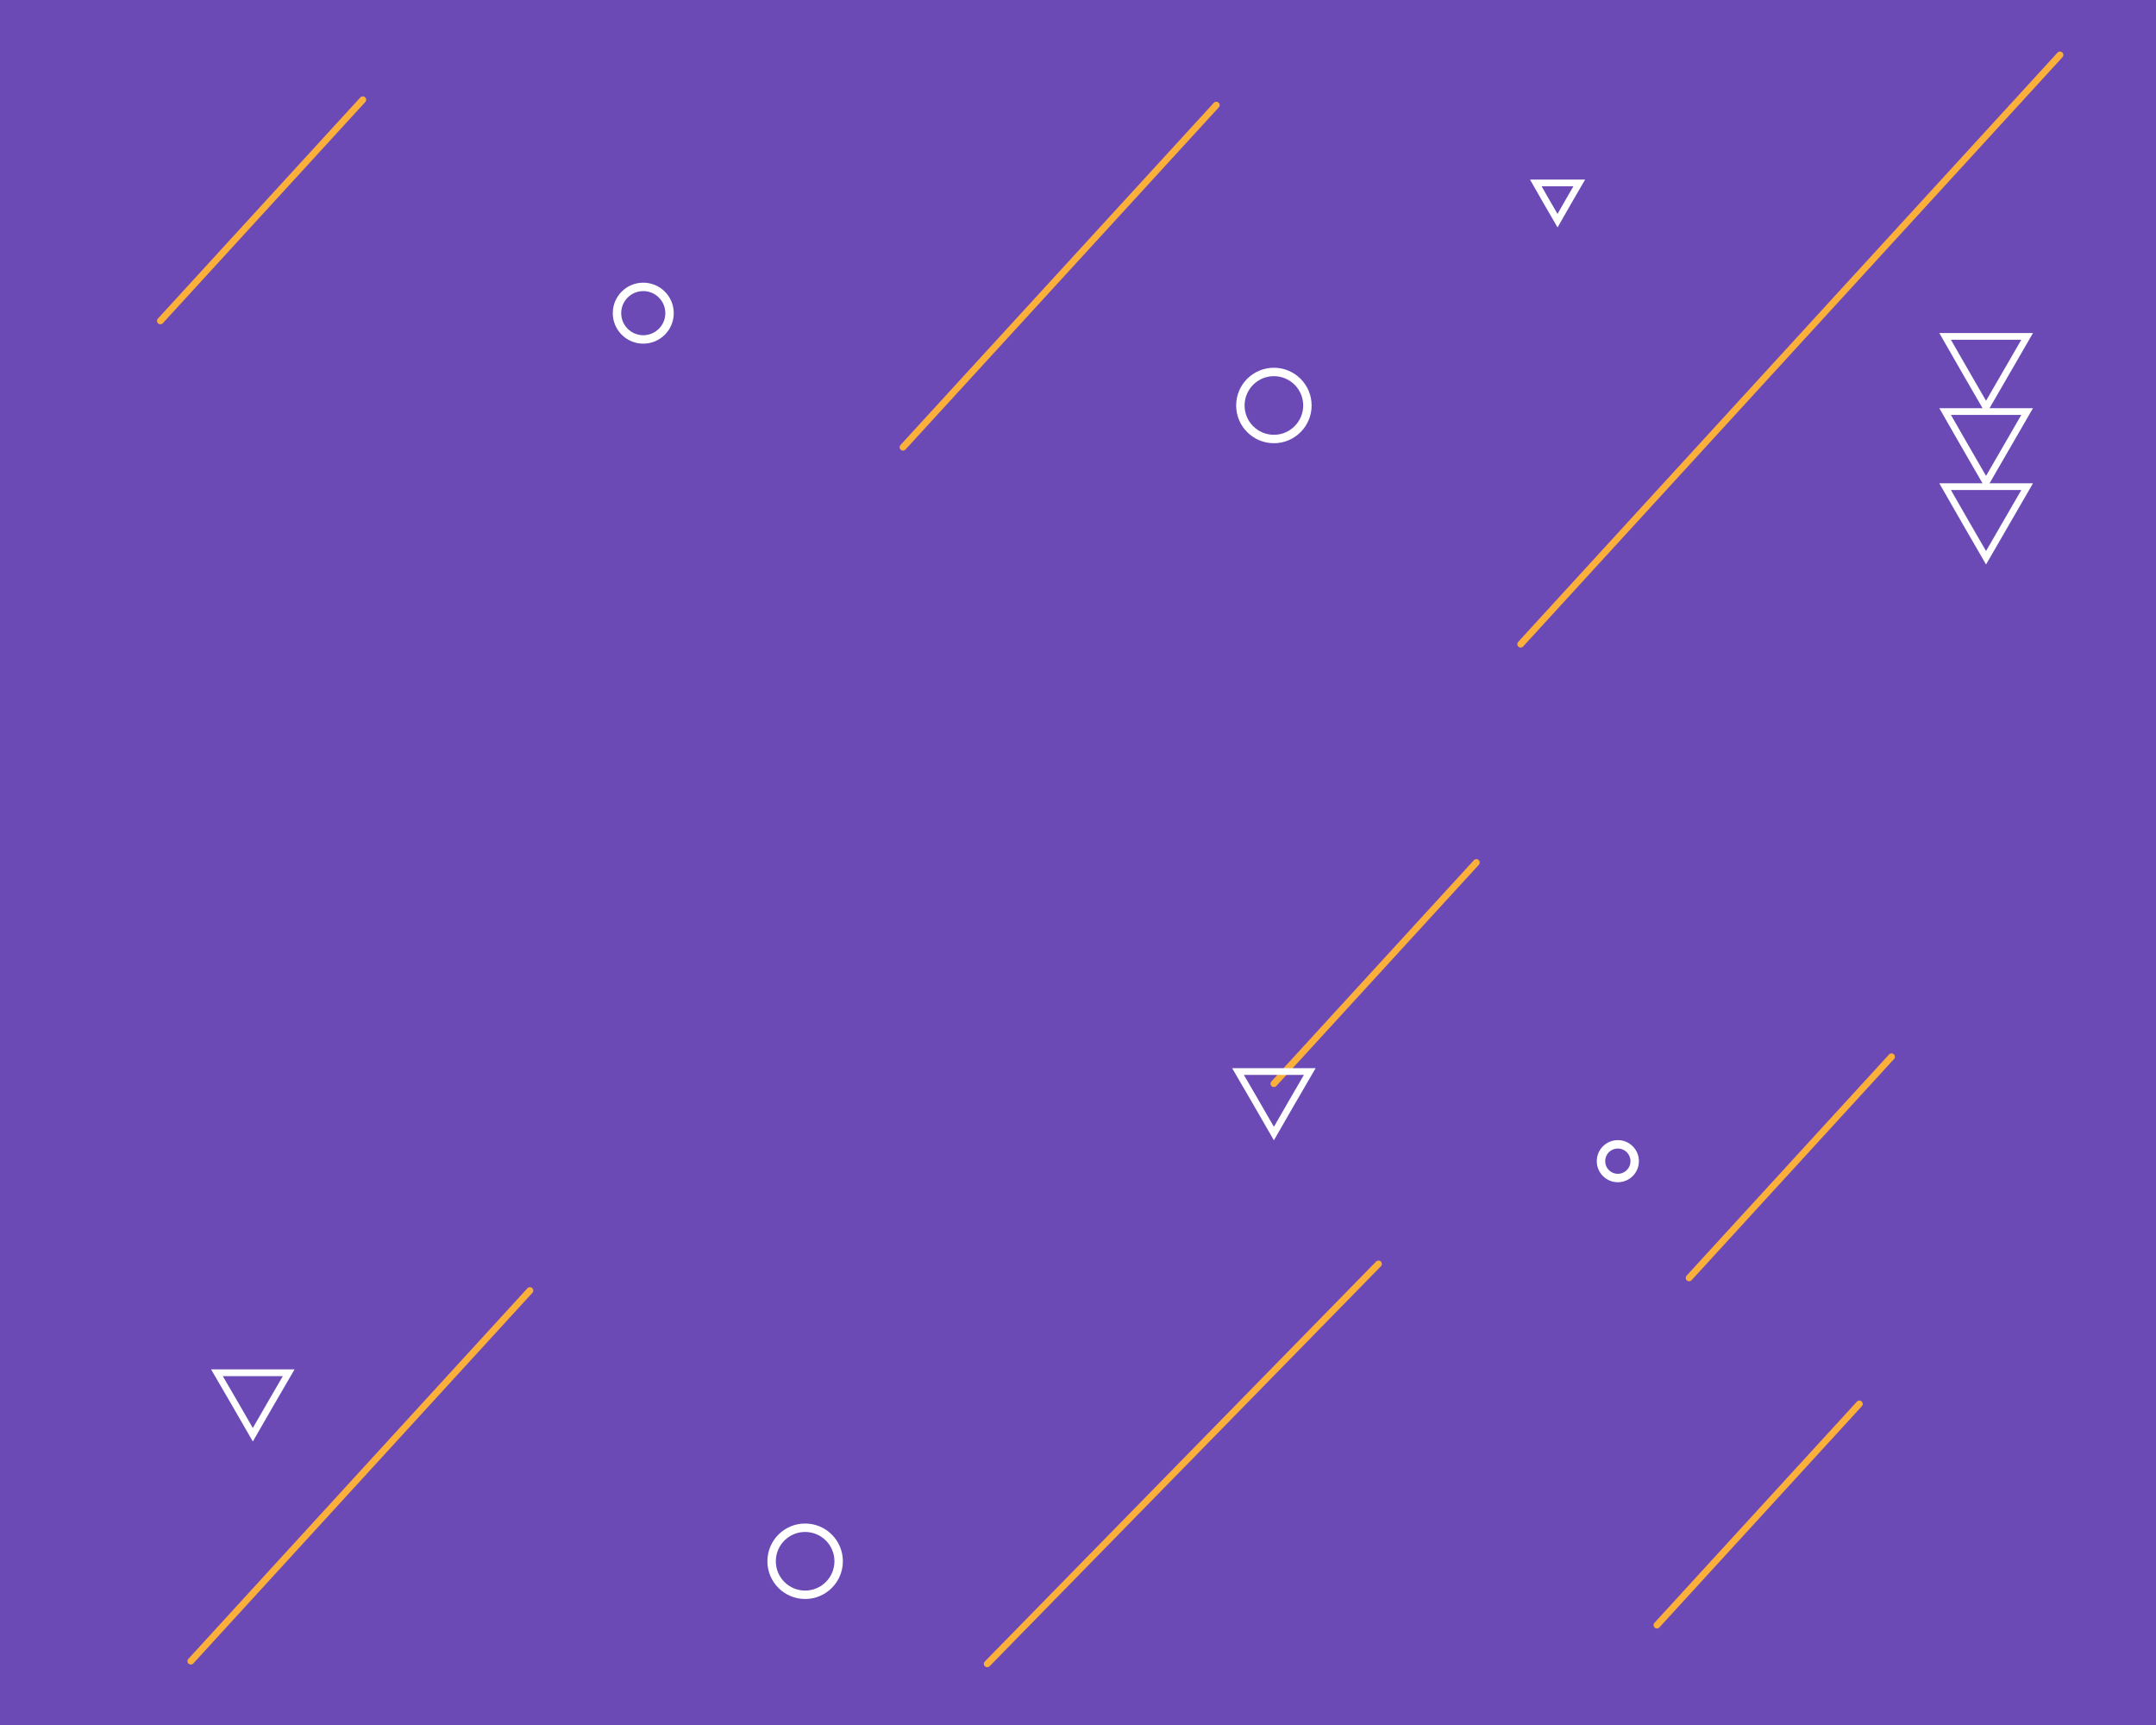
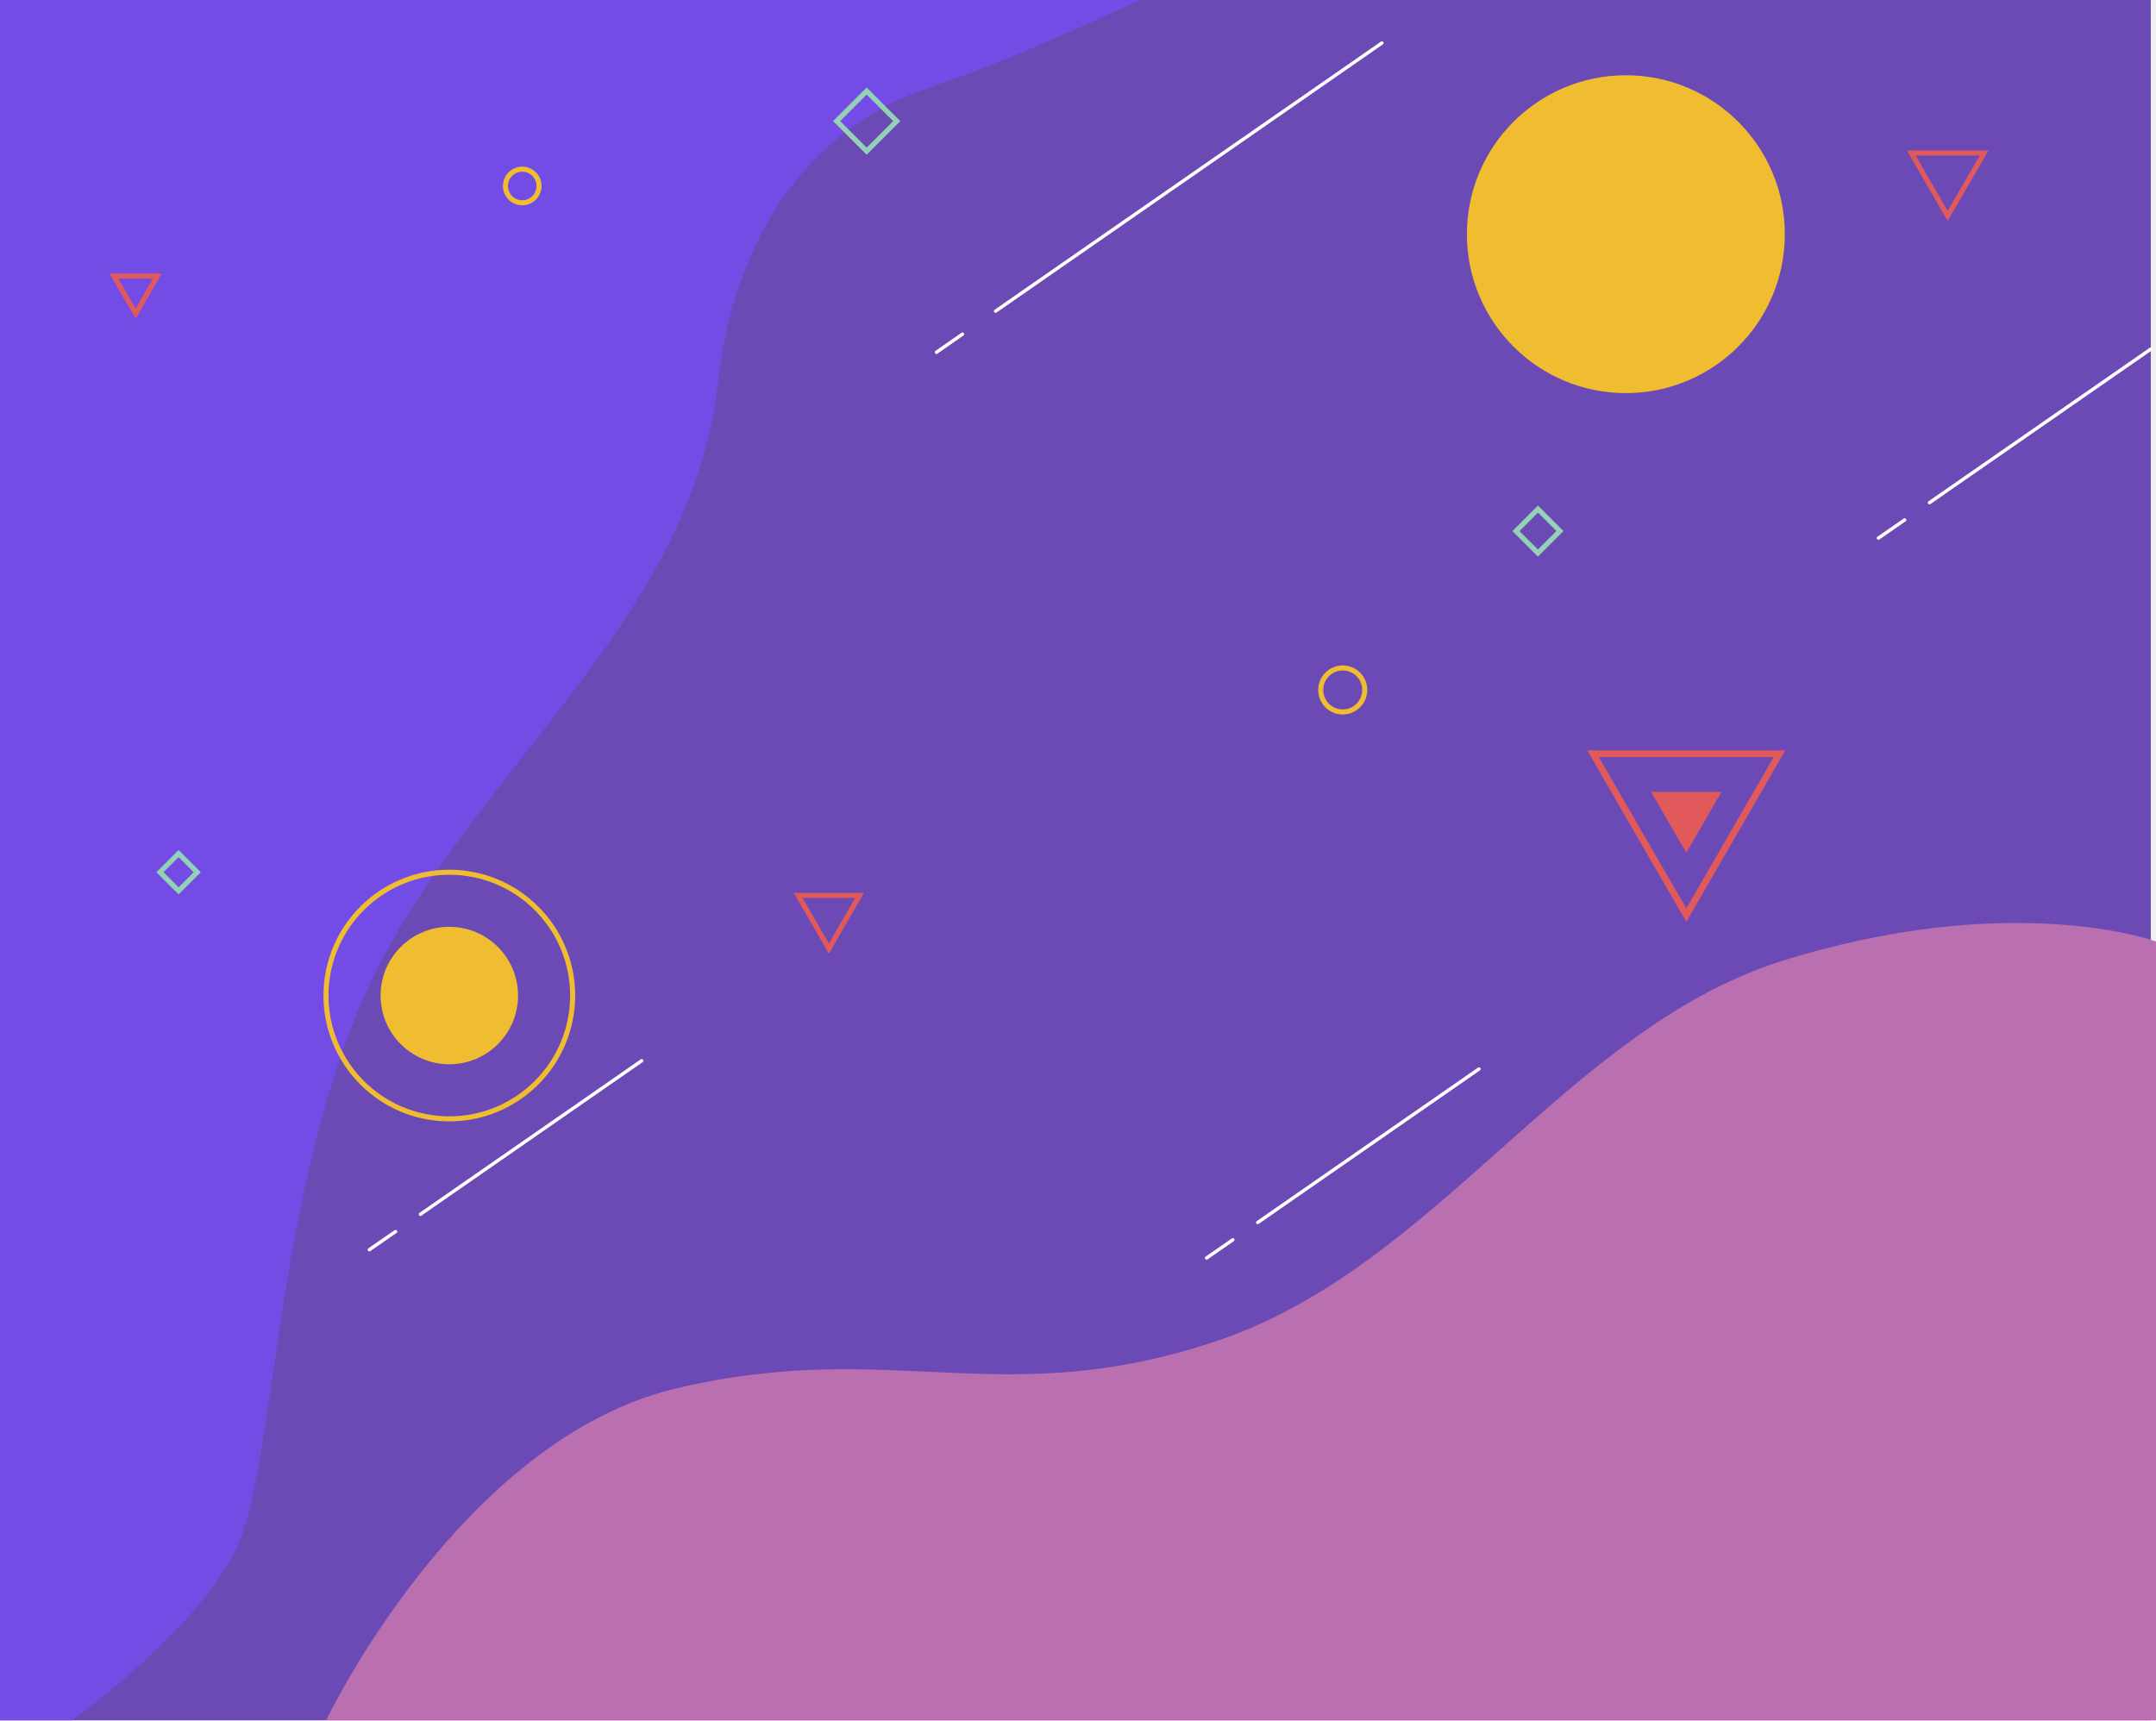
- <svg xmlns="http://www.w3.org/2000/svg" viewBox="0 0 1280 1024">
+ <svg xmlns="http://www.w3.org/2000/svg" viewBox="0 0 1283.1 1024">
  <defs>
-     <style>.cls-1{fill:#6c4ab6;}.cls-2,.cls-3,.cls-4{fill:none;stroke-miterlimit:10;}.cls-2{stroke:#fbb03b;stroke-linecap:round;}.cls-2,.cls-4{stroke-width:4px;}.cls-3,.cls-4{stroke:#fff;}.cls-3{stroke-width:5px;}</style>
+     <style>.cls-1{fill:#6c4ab6;}.cls-10,.cls-2,.cls-7,.cls-8,.cls-9{fill:none;}.cls-2{stroke:#fff;stroke-linecap:round;stroke-width:2px;}.cls-10,.cls-2,.cls-6,.cls-7,.cls-8,.cls-9{stroke-miterlimit:10;}.cls-3{fill:#ba6fb0;}.cls-4{fill:#734ce5;}.cls-5{fill:#f0bd31;}.cls-6{fill:#e2595b;}.cls-10,.cls-6,.cls-7{stroke:#e2595b;}.cls-10,.cls-6{stroke-width:4px;}.cls-7,.cls-8,.cls-9{stroke-width:3px;}.cls-8{stroke:#f0bd31;}.cls-9{stroke:#95d1b5;}</style>
  </defs>
  <g id="Layer_1" data-name="Layer 1">
    <rect class="cls-1" width="1280" height="1024" />
  </g>
+   <g id="Layer_4" data-name="Layer 4">
+     <line class="cls-2" x1="1148.3" y1="299.2" x2="1280" y2="207.8" />
+     <line class="cls-2" x1="1117.9" y1="320.3" x2="1133.5" y2="309.5" />
+     <line class="cls-2" x1="592.5" y1="185.2" x2="822.4" y2="25.6" />
+     <line class="cls-2" x1="557.3" y1="209.7" x2="572.8" y2="198.9" />
+     <line class="cls-2" x1="748.5" y1="727.7" x2="880.2" y2="636.3" />
+     <line class="cls-2" x1="718.1" y1="748.8" x2="733.7" y2="738" />
+     <line class="cls-2" x1="250.2" y1="722.8" x2="381.9" y2="631.4" />
+     <line class="cls-2" x1="219.8" y1="743.9" x2="235.4" y2="733.1" />
+   </g>
  <g id="Layer_2" data-name="Layer 2">
-     <line class="cls-2" x1="818.4" y1="750.3" x2="586.1" y2="987.7" />
-     <line class="cls-2" x1="1103.9" y1="833.4" x2="983.7" y2="964.7" />
-     <line class="cls-2" x1="1123" y1="627.3" x2="1002.8" y2="758.6" />
-     <line class="cls-2" x1="1223" y1="32.6" x2="902.8" y2="382.4" />
-     <line class="cls-2" x1="314.6" y1="766.1" x2="113.3" y2="986.1" />
-     <line class="cls-2" x1="722.1" y1="62.4" x2="536.1" y2="265.5" />
-     <line class="cls-2" x1="215.4" y1="59.2" x2="95.2" y2="190.5" />
-     <line class="cls-2" x1="876.5" y1="512" x2="756.3" y2="643.3" />
+     <path class="cls-3" d="M194.1,1024s79.6-167.1,208.5-197.6,194.1,15.2,323-28.7,206.3-183.7,332.7-225c138.4-43.9,224.8-12.3,224.8-12.3V1024Z" />
+     <path class="cls-4" d="M42.9,1024s77.6-55.9,98.8-104.6c24.4-56.3,22.5-240.4,92.5-360.8,67.7-116.4,178.2-199.1,193-330.3C439.1,122.9,496.7,70.6,553.4,52,603,35.8,678.2,0,678.2,0H0V1024Z" />
  </g>
  <g id="Layer_3" data-name="Layer 3">
-     <circle class="cls-3" cx="381.9" cy="185.9" r="15.6" />
-     <circle class="cls-3" cx="478" cy="926.8" r="19.9" />
-     <circle class="cls-3" cx="756.3" cy="240.7" r="19.9" />
-     <circle class="cls-3" cx="960.5" cy="689.3" r="10" />
-     <polygon class="cls-4" points="1179.1 199.7 1203.5 199.7 1191.3 220.8 1179.1 241.9 1166.9 220.8 1154.8 199.7 1179.1 199.7" />
-     <polygon class="cls-4" points="1179.1 244.3 1203.5 244.3 1191.3 265.4 1179.1 286.5 1166.9 265.4 1154.8 244.3 1179.1 244.3" />
-     <polygon class="cls-4" points="1179.1 288.9 1203.5 288.9 1191.3 310 1179.1 331.1 1166.9 310 1154.8 288.9 1179.1 288.9" />
-     <polygon class="cls-4" points="924.7 108.6 937.6 108.6 931.1 119.8 924.7 131 918.2 119.8 911.8 108.6 924.7 108.6" />
-     <polygon class="cls-4" points="150.1 814.9 171.4 814.9 160.7 833.3 150.1 851.7 139.5 833.3 128.8 814.9 150.1 814.9" />
-     <polygon class="cls-4" points="756.3 636.1 777.6 636.1 766.9 654.5 756.3 672.9 745.7 654.5 735 636.1 756.3 636.1" />
+     <circle class="cls-5" cx="967.6" cy="139.4" r="94.6" />
+     <polygon class="cls-6" points="1003.6 473.4 1021 473.4 1012.3 488.5 1003.6 503.6 994.8 488.5 986.1 473.4 1003.6 473.4" />
+     <polygon class="cls-7" points="1159.1 91.1 1180.8 91.1 1170 109.8 1159.1 128.5 1148.3 109.8 1137.5 91.1 1159.1 91.1" />
+     <circle class="cls-8" cx="799.1" cy="410.7" r="13.1" />
+     <circle class="cls-8" cx="310.8" cy="110.7" r="10" />
+     <rect class="cls-9" x="906.1" y="306.9" width="18.5" height="18.54" transform="translate(491.6 -554.7) rotate(45)" />
+     <rect class="cls-9" x="503.1" y="59.5" width="25.3" height="25.28" transform="translate(202.1 -343.6) rotate(45)" />
+     <polygon class="cls-10" points="1003.6 448.7 1059 448.7 1031.3 496.7 1003.6 544.7 975.8 496.7 948.1 448.7 1003.6 448.7" />
+     <circle class="cls-5" cx="267.4" cy="592.6" r="40.9" />
+     <circle class="cls-8" cx="267.4" cy="592.6" r="73.4" />
+     <polygon class="cls-7" points="493.3 533 511.6 533 502.4 548.8 493.3 564.7 484.2 548.8 475 533 493.3 533" />
+     <polygon class="cls-7" points="80.8 164.3 93.7 164.3 87.2 175.5 80.8 186.7 74.3 175.5 67.8 164.3 80.8 164.3" />
+     <rect class="cls-9" x="98.4" y="511.4" width="15.7" height="15.67" transform="translate(398.3 76.9) rotate(45)" />
  </g>
</svg>
